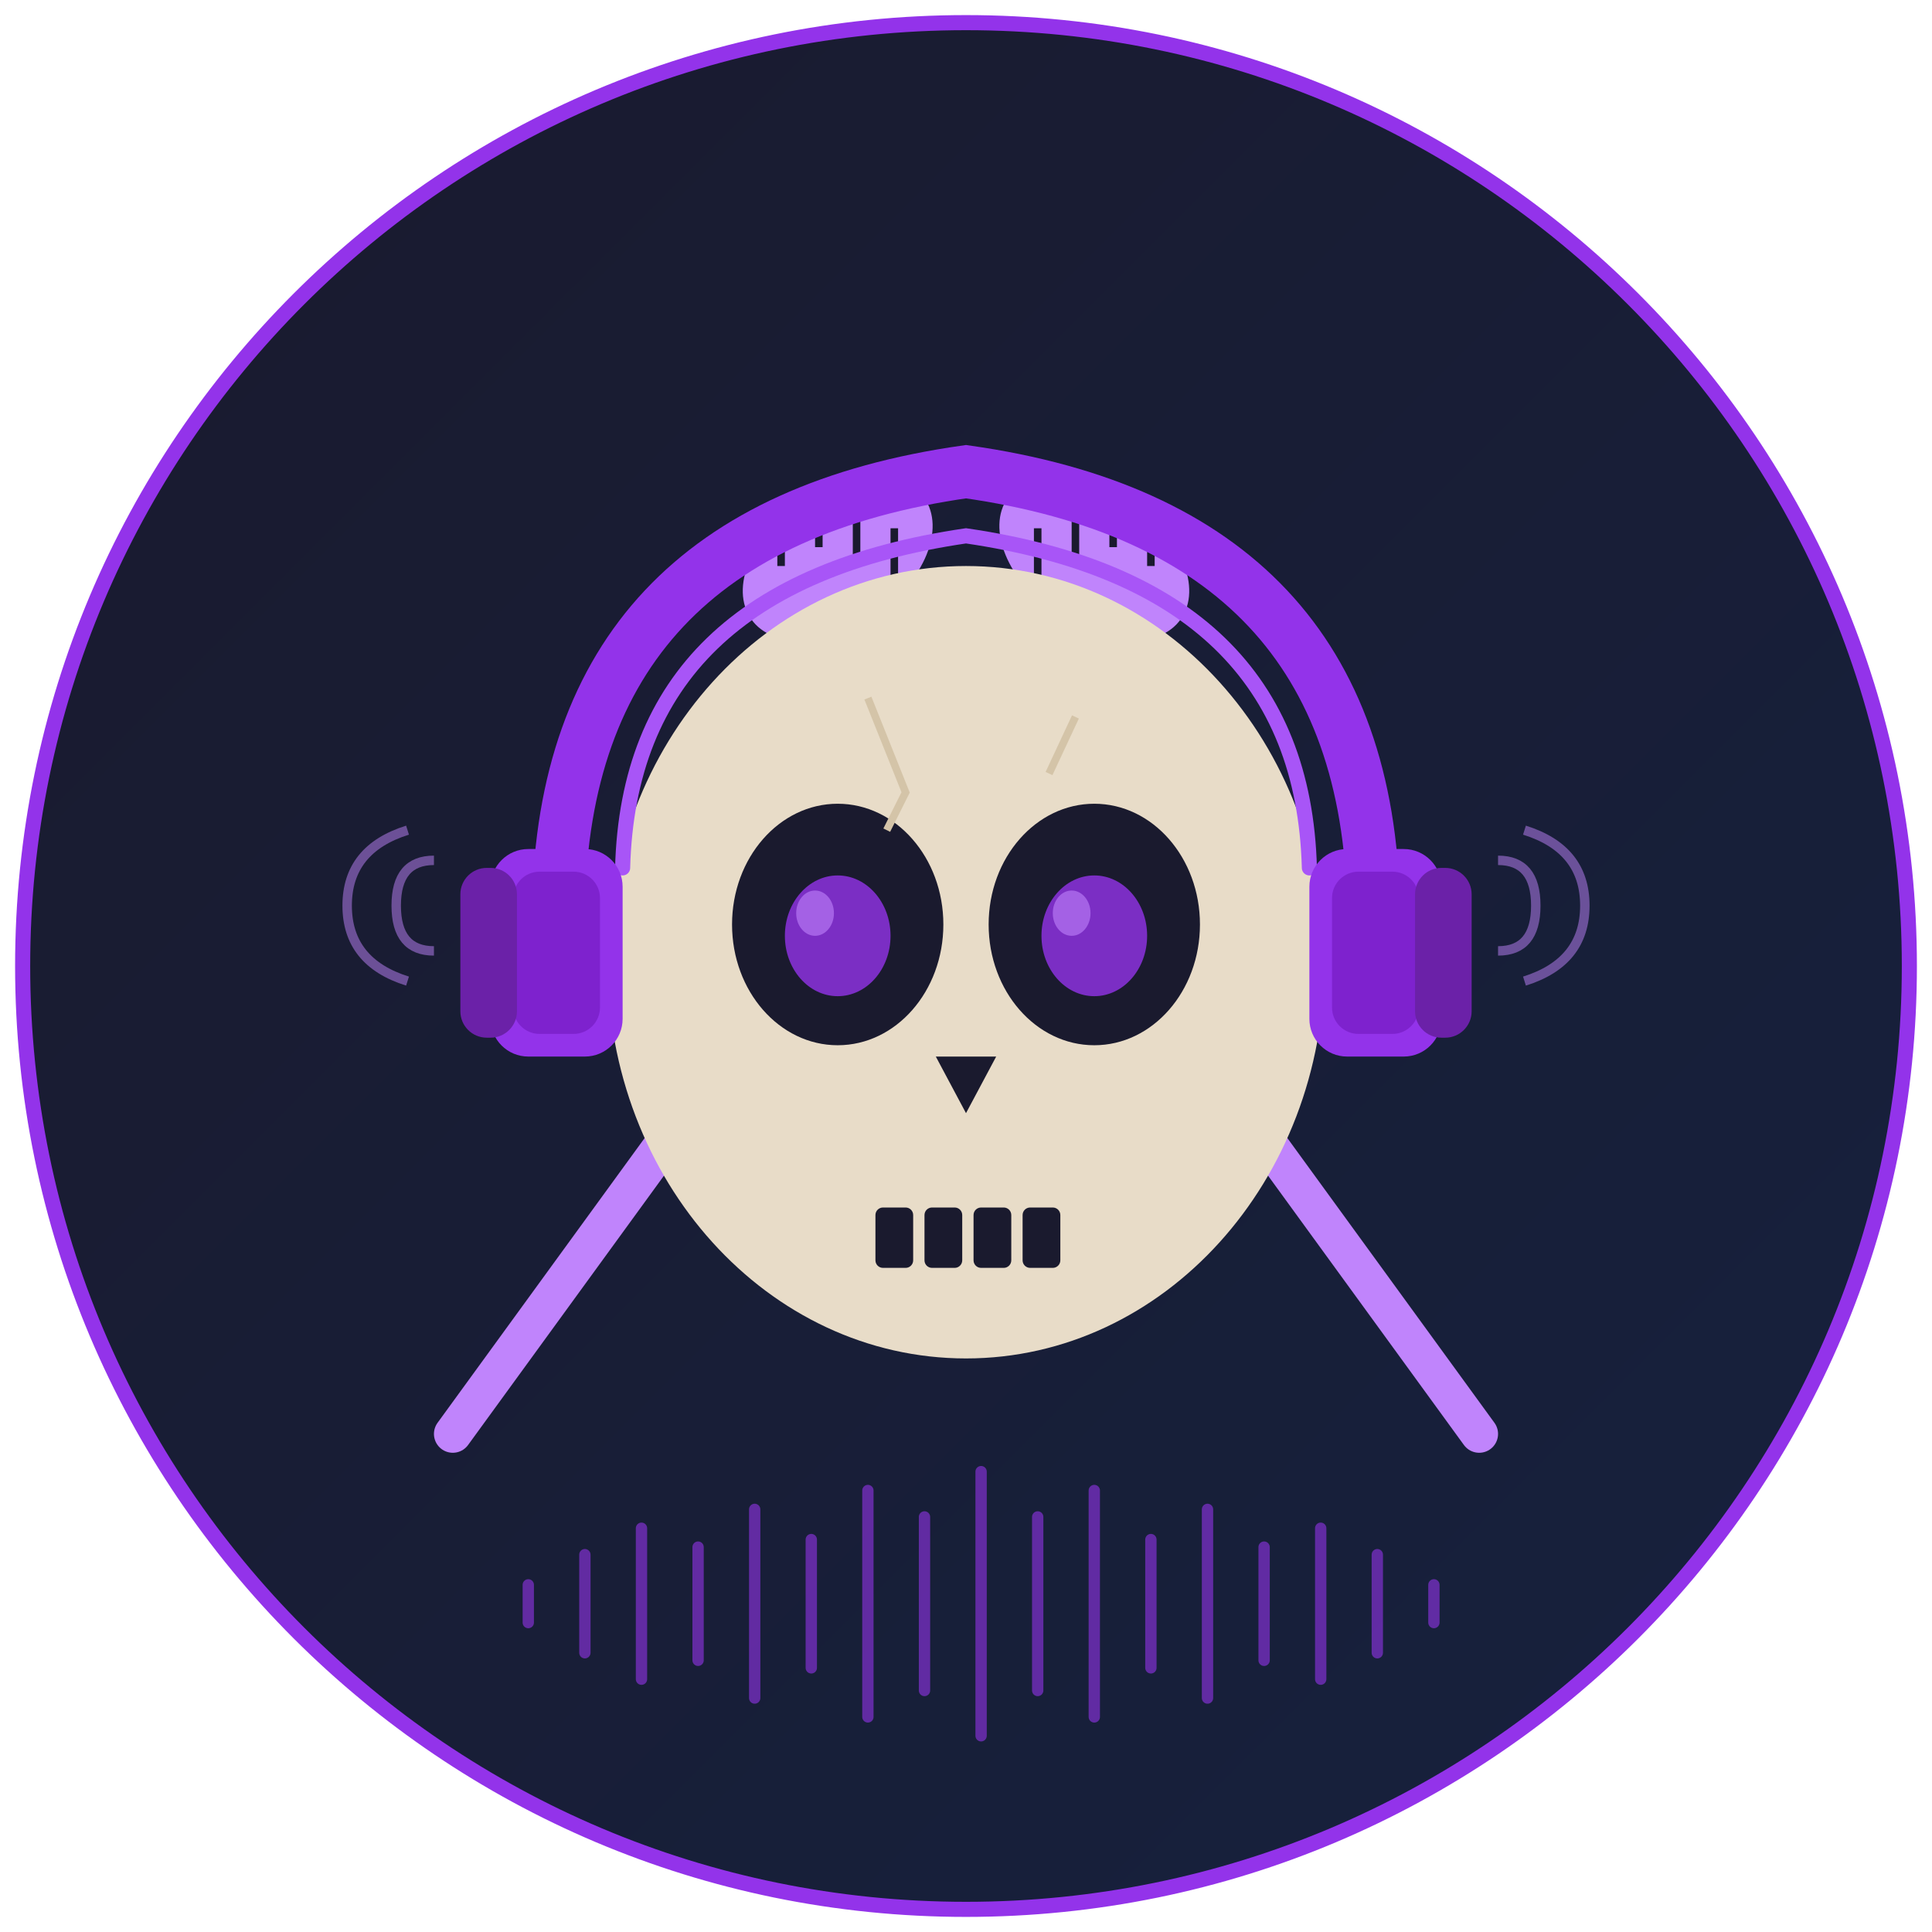
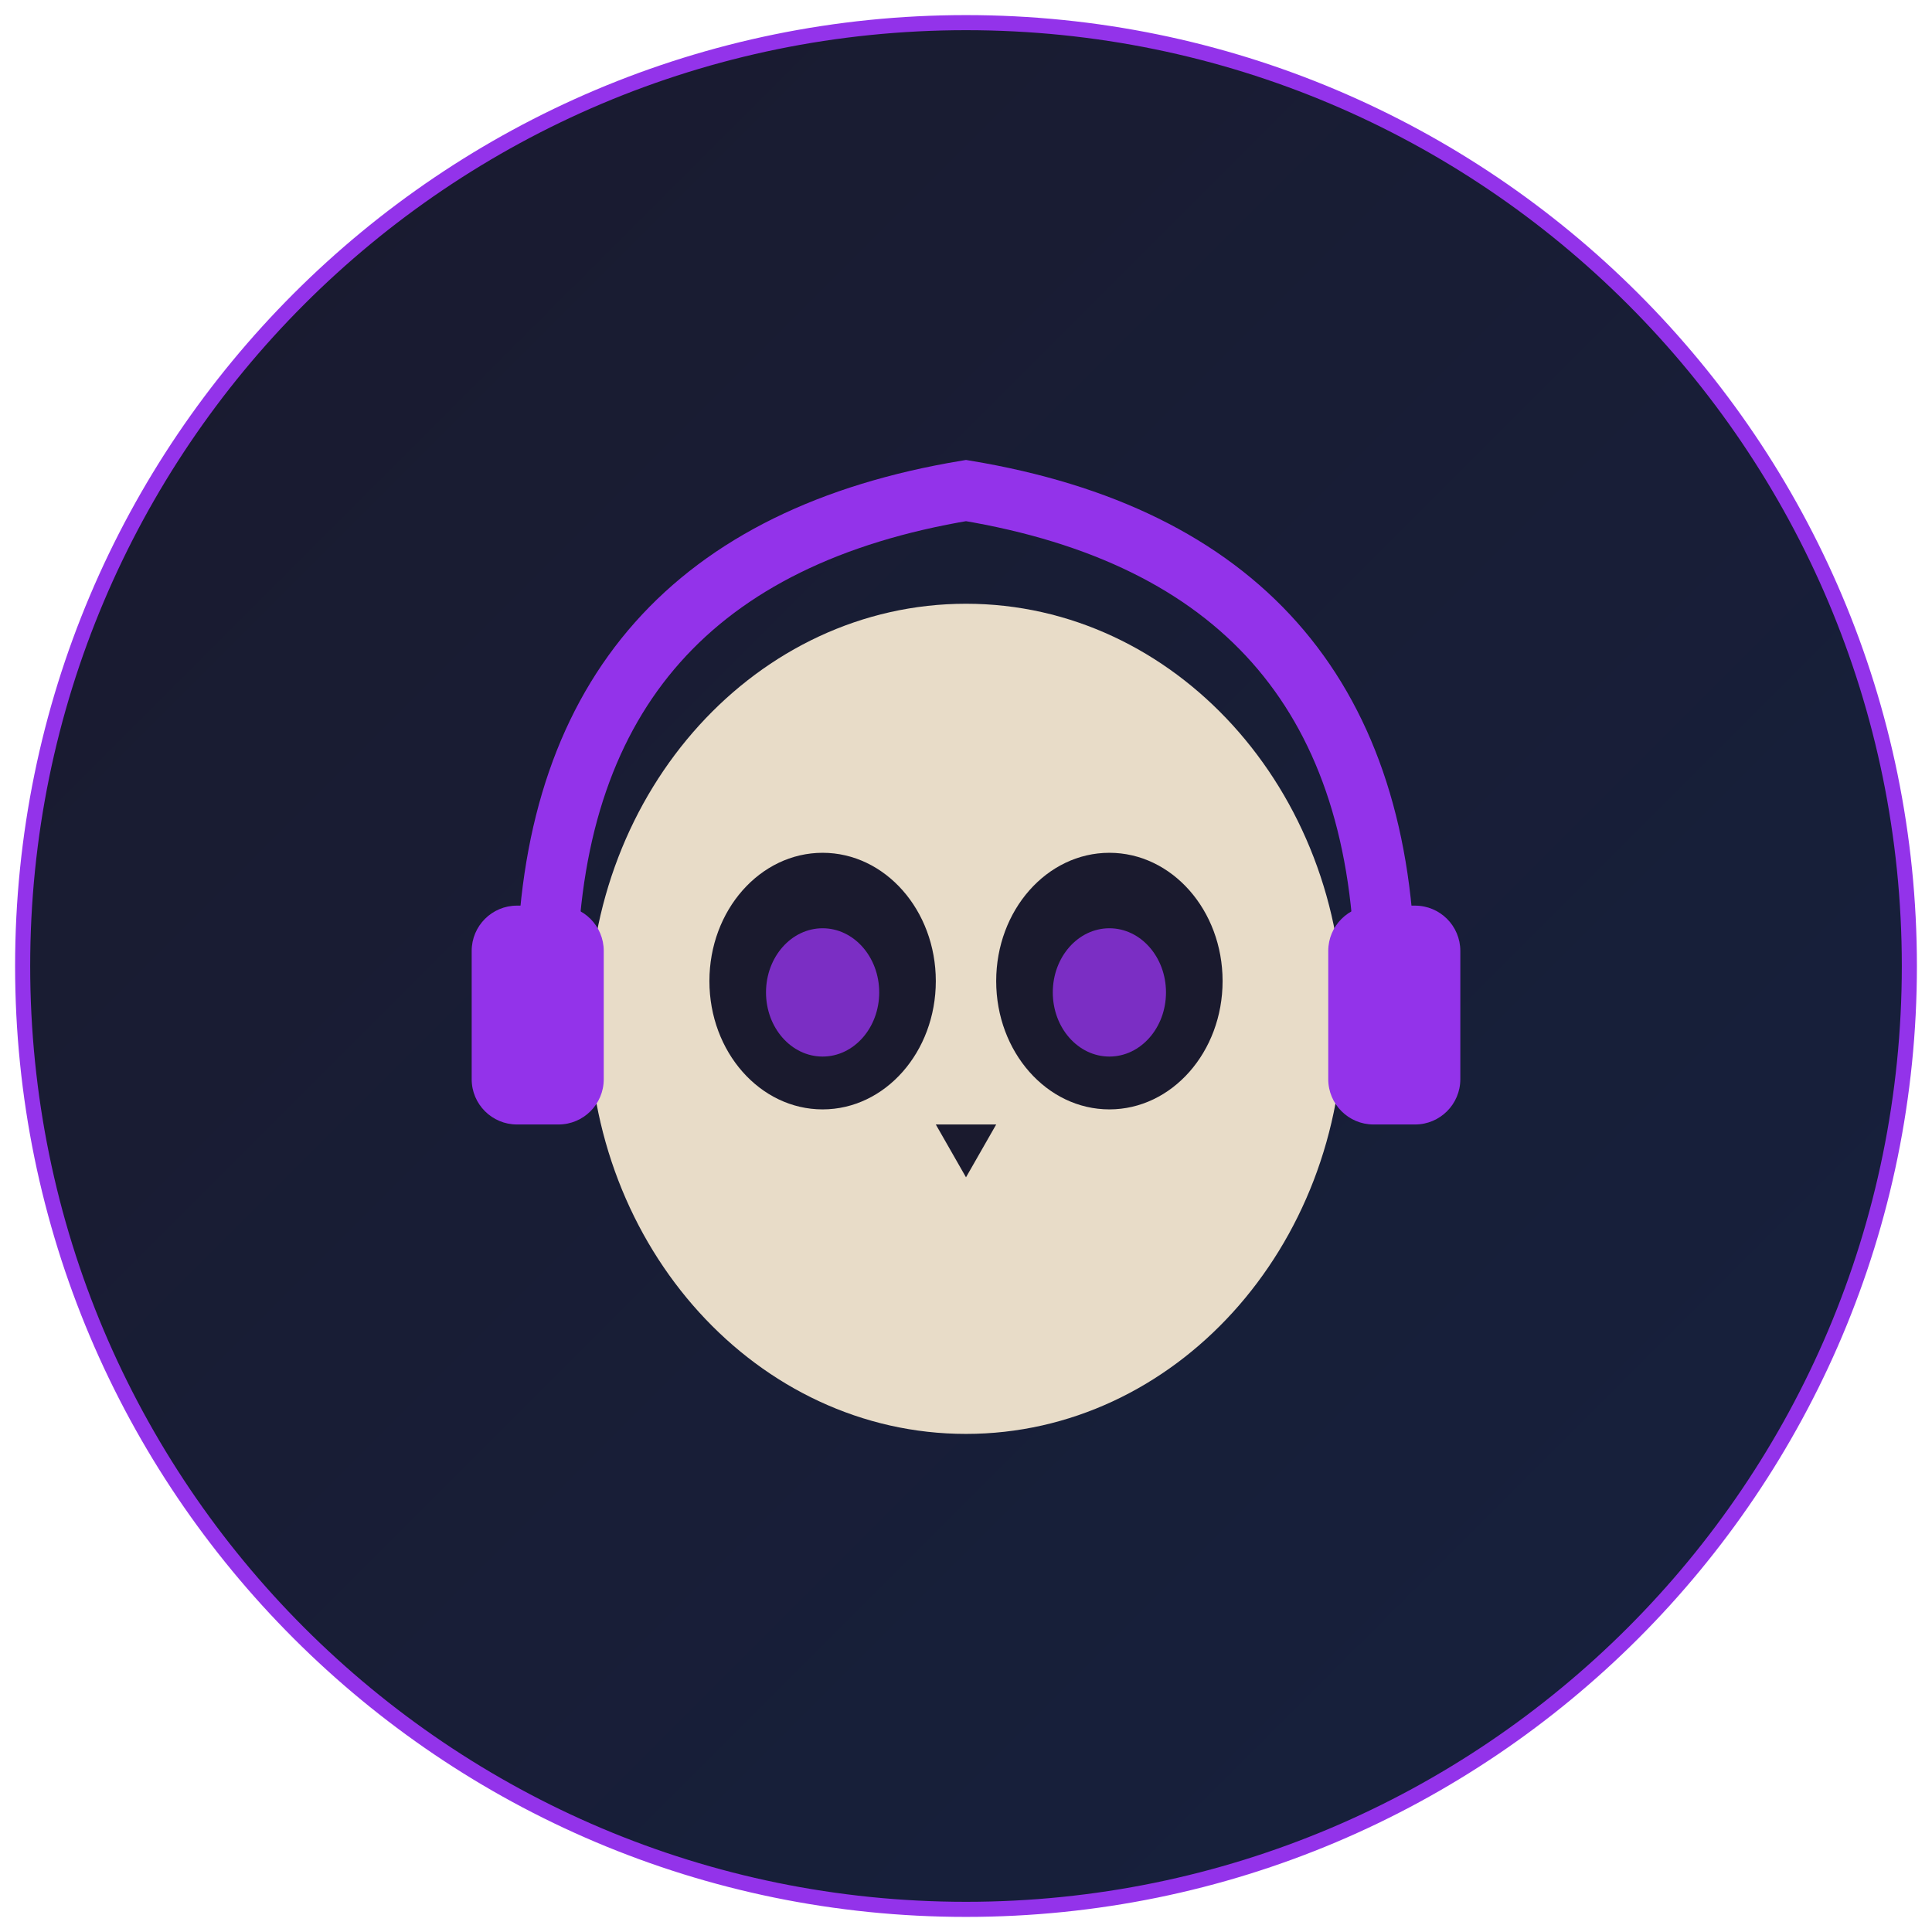
<svg xmlns="http://www.w3.org/2000/svg" viewBox="0 0 512 512" width="512" height="512">
  <defs>
    <linearGradient id="bg" x1="0%" y1="0%" x2="100%" y2="100%">
      <stop offset="0%" style="stop-color:#1a1a2e" />
      <stop offset="100%" style="stop-color:#16213e" />
    </linearGradient>
-     <linearGradient id="purple" x1="0%" y1="0%" x2="100%" y2="100%">
-       <stop offset="0%" style="stop-color:#9333ea" />
-       <stop offset="100%" style="stop-color:#7e22ce" />
-     </linearGradient>
  </defs>
  <circle cx="256" cy="256" r="250" fill="url(#bg)" stroke="#9333ea" stroke-width="4" />
-   <g stroke="#c084fc" stroke-width="10" stroke-linecap="round" fill="none">
-     <line x1="120" y1="380" x2="280" y2="160" />
-     <line x1="392" y1="380" x2="232" y2="160" />
-   </g>
-   <g fill="#c084fc">
-     <ellipse cx="290" cy="148" rx="18" ry="28" transform="rotate(-55 290 148)" />
-     <line x1="275" y1="140" x2="275" y2="155" stroke="#1a1a2e" stroke-width="2" />
-     <line x1="285" y1="132" x2="285" y2="147" stroke="#1a1a2e" stroke-width="2" />
-     <line x1="295" y1="130" x2="295" y2="145" stroke="#1a1a2e" stroke-width="2" />
-     <line x1="305" y1="135" x2="305" y2="150" stroke="#1a1a2e" stroke-width="2" />
-     <ellipse cx="222" cy="148" rx="18" ry="28" transform="rotate(55 222 148)" />
-     <line x1="207" y1="135" x2="207" y2="150" stroke="#1a1a2e" stroke-width="2" />
-     <line x1="217" y1="130" x2="217" y2="145" stroke="#1a1a2e" stroke-width="2" />
-     <line x1="227" y1="132" x2="227" y2="147" stroke="#1a1a2e" stroke-width="2" />
-     <line x1="237" y1="140" x2="237" y2="155" stroke="#1a1a2e" stroke-width="2" />
-   </g>
-   <g>
-     <ellipse cx="256" cy="255" rx="95" ry="105" fill="#e8dcc8" />
-     <ellipse cx="256" cy="310" rx="65" ry="40" fill="#e8dcc8" />
-     <ellipse cx="222" cy="245" rx="28" ry="32" fill="#1a1a2e" />
-     <ellipse cx="290" cy="245" rx="28" ry="32" fill="#1a1a2e" />
-     <ellipse cx="222" cy="248" rx="14" ry="16" fill="#9333ea" opacity="0.8" />
-     <ellipse cx="290" cy="248" rx="14" ry="16" fill="#9333ea" opacity="0.8" />
-     <ellipse cx="216" cy="242" rx="5" ry="6" fill="#c084fc" opacity="0.6" />
-     <ellipse cx="284" cy="242" rx="5" ry="6" fill="#c084fc" opacity="0.6" />
-     <path d="M248 280 L256 295 L264 280 Z" fill="#1a1a2e" />
-     <g fill="#1a1a2e">
-       <rect x="232" y="320" width="10" height="16" rx="2" />
-       <rect x="245" y="320" width="10" height="16" rx="2" />
-       <rect x="258" y="320" width="10" height="16" rx="2" />
-       <rect x="271" y="320" width="10" height="16" rx="2" />
-     </g>
-     <path d="M230 185 L240 210 L235 220" fill="none" stroke="#d4c4a8" stroke-width="2" />
-     <path d="M285 190 L278 205" fill="none" stroke="#d4c4a8" stroke-width="2" />
-   </g>
-   <g>
-     <path d="M148 240 Q150 140 256 125 Q362 140 364 240" fill="none" stroke="#9333ea" stroke-width="14" stroke-linecap="round" />
-     <path d="M165 230 Q167 155 256 142 Q345 155 347 230" fill="none" stroke="#a855f7" stroke-width="4" stroke-linecap="round" />
-     <rect x="130" y="225" width="35" height="55" rx="10" fill="#9333ea" />
-     <rect x="136" y="231" width="23" height="43" rx="7" fill="#7e22ce" />
-     <rect x="122" y="230" width="15" height="45" rx="7" fill="#6b21a8" />
-     <rect x="347" y="225" width="35" height="55" rx="10" fill="#9333ea" />
-     <rect x="353" y="231" width="23" height="43" rx="7" fill="#7e22ce" />
-     <rect x="375" y="230" width="15" height="45" rx="7" fill="#6b21a8" />
-   </g>
-   <g stroke="#c084fc" stroke-width="2.5" fill="none" opacity="0.5">
-     <path d="M115 252 Q105 252 105 240 Q105 228 115 228" />
-     <path d="M108 260 Q92 255 92 240 Q92 225 108 220" />
-   </g>
-   <g stroke="#c084fc" stroke-width="2.5" fill="none" opacity="0.5">
-     <path d="M397 252 Q407 252 407 240 Q407 228 397 228" />
-     <path d="M404 260 Q420 255 420 240 Q420 225 404 220" />
-   </g>
-   <g stroke="#9333ea" stroke-width="3" stroke-linecap="round" opacity="0.6">
-     <line x1="140" y1="420" x2="140" y2="430" />
-     <line x1="155" y1="412" x2="155" y2="438" />
-     <line x1="170" y1="405" x2="170" y2="445" />
-     <line x1="185" y1="410" x2="185" y2="440" />
-     <line x1="200" y1="400" x2="200" y2="450" />
-     <line x1="215" y1="408" x2="215" y2="442" />
-     <line x1="230" y1="395" x2="230" y2="455" />
-     <line x1="245" y1="402" x2="245" y2="448" />
-     <line x1="260" y1="390" x2="260" y2="460" />
-     <line x1="275" y1="402" x2="275" y2="448" />
-     <line x1="290" y1="395" x2="290" y2="455" />
-     <line x1="305" y1="408" x2="305" y2="442" />
-     <line x1="320" y1="400" x2="320" y2="450" />
-     <line x1="335" y1="410" x2="335" y2="440" />
-     <line x1="350" y1="405" x2="350" y2="445" />
-     <line x1="365" y1="412" x2="365" y2="438" />
-     <line x1="380" y1="420" x2="380" y2="430" />
-   </g>
+   <ellipse cx="256" cy="270" rx="100" ry="110" fill="#e8dcc8" />
+   <ellipse cx="256" cy="330" rx="65" ry="38" fill="#e8dcc8" />
+   <ellipse cx="218" cy="260" rx="30" ry="34" fill="#1a1a2e" />
+   <ellipse cx="294" cy="260" rx="30" ry="34" fill="#1a1a2e" />
+   <ellipse cx="218" cy="263" rx="15" ry="17" fill="#9333ea" opacity="0.8" />
+   <ellipse cx="294" cy="263" rx="15" ry="17" fill="#9333ea" opacity="0.8" />
+   <path d="M248 298 L256 312 L264 298 Z" fill="#1a1a2e" />
+   <path d="M145 255 Q148 148 256 130 Q364 148 367 255" fill="none" stroke="#9333ea" stroke-width="16" stroke-linecap="round" />
+   <rect x="125" y="240" width="35" height="58" rx="12" fill="#9333ea" />
+   <rect x="352" y="240" width="35" height="58" rx="12" fill="#9333ea" />
</svg>
